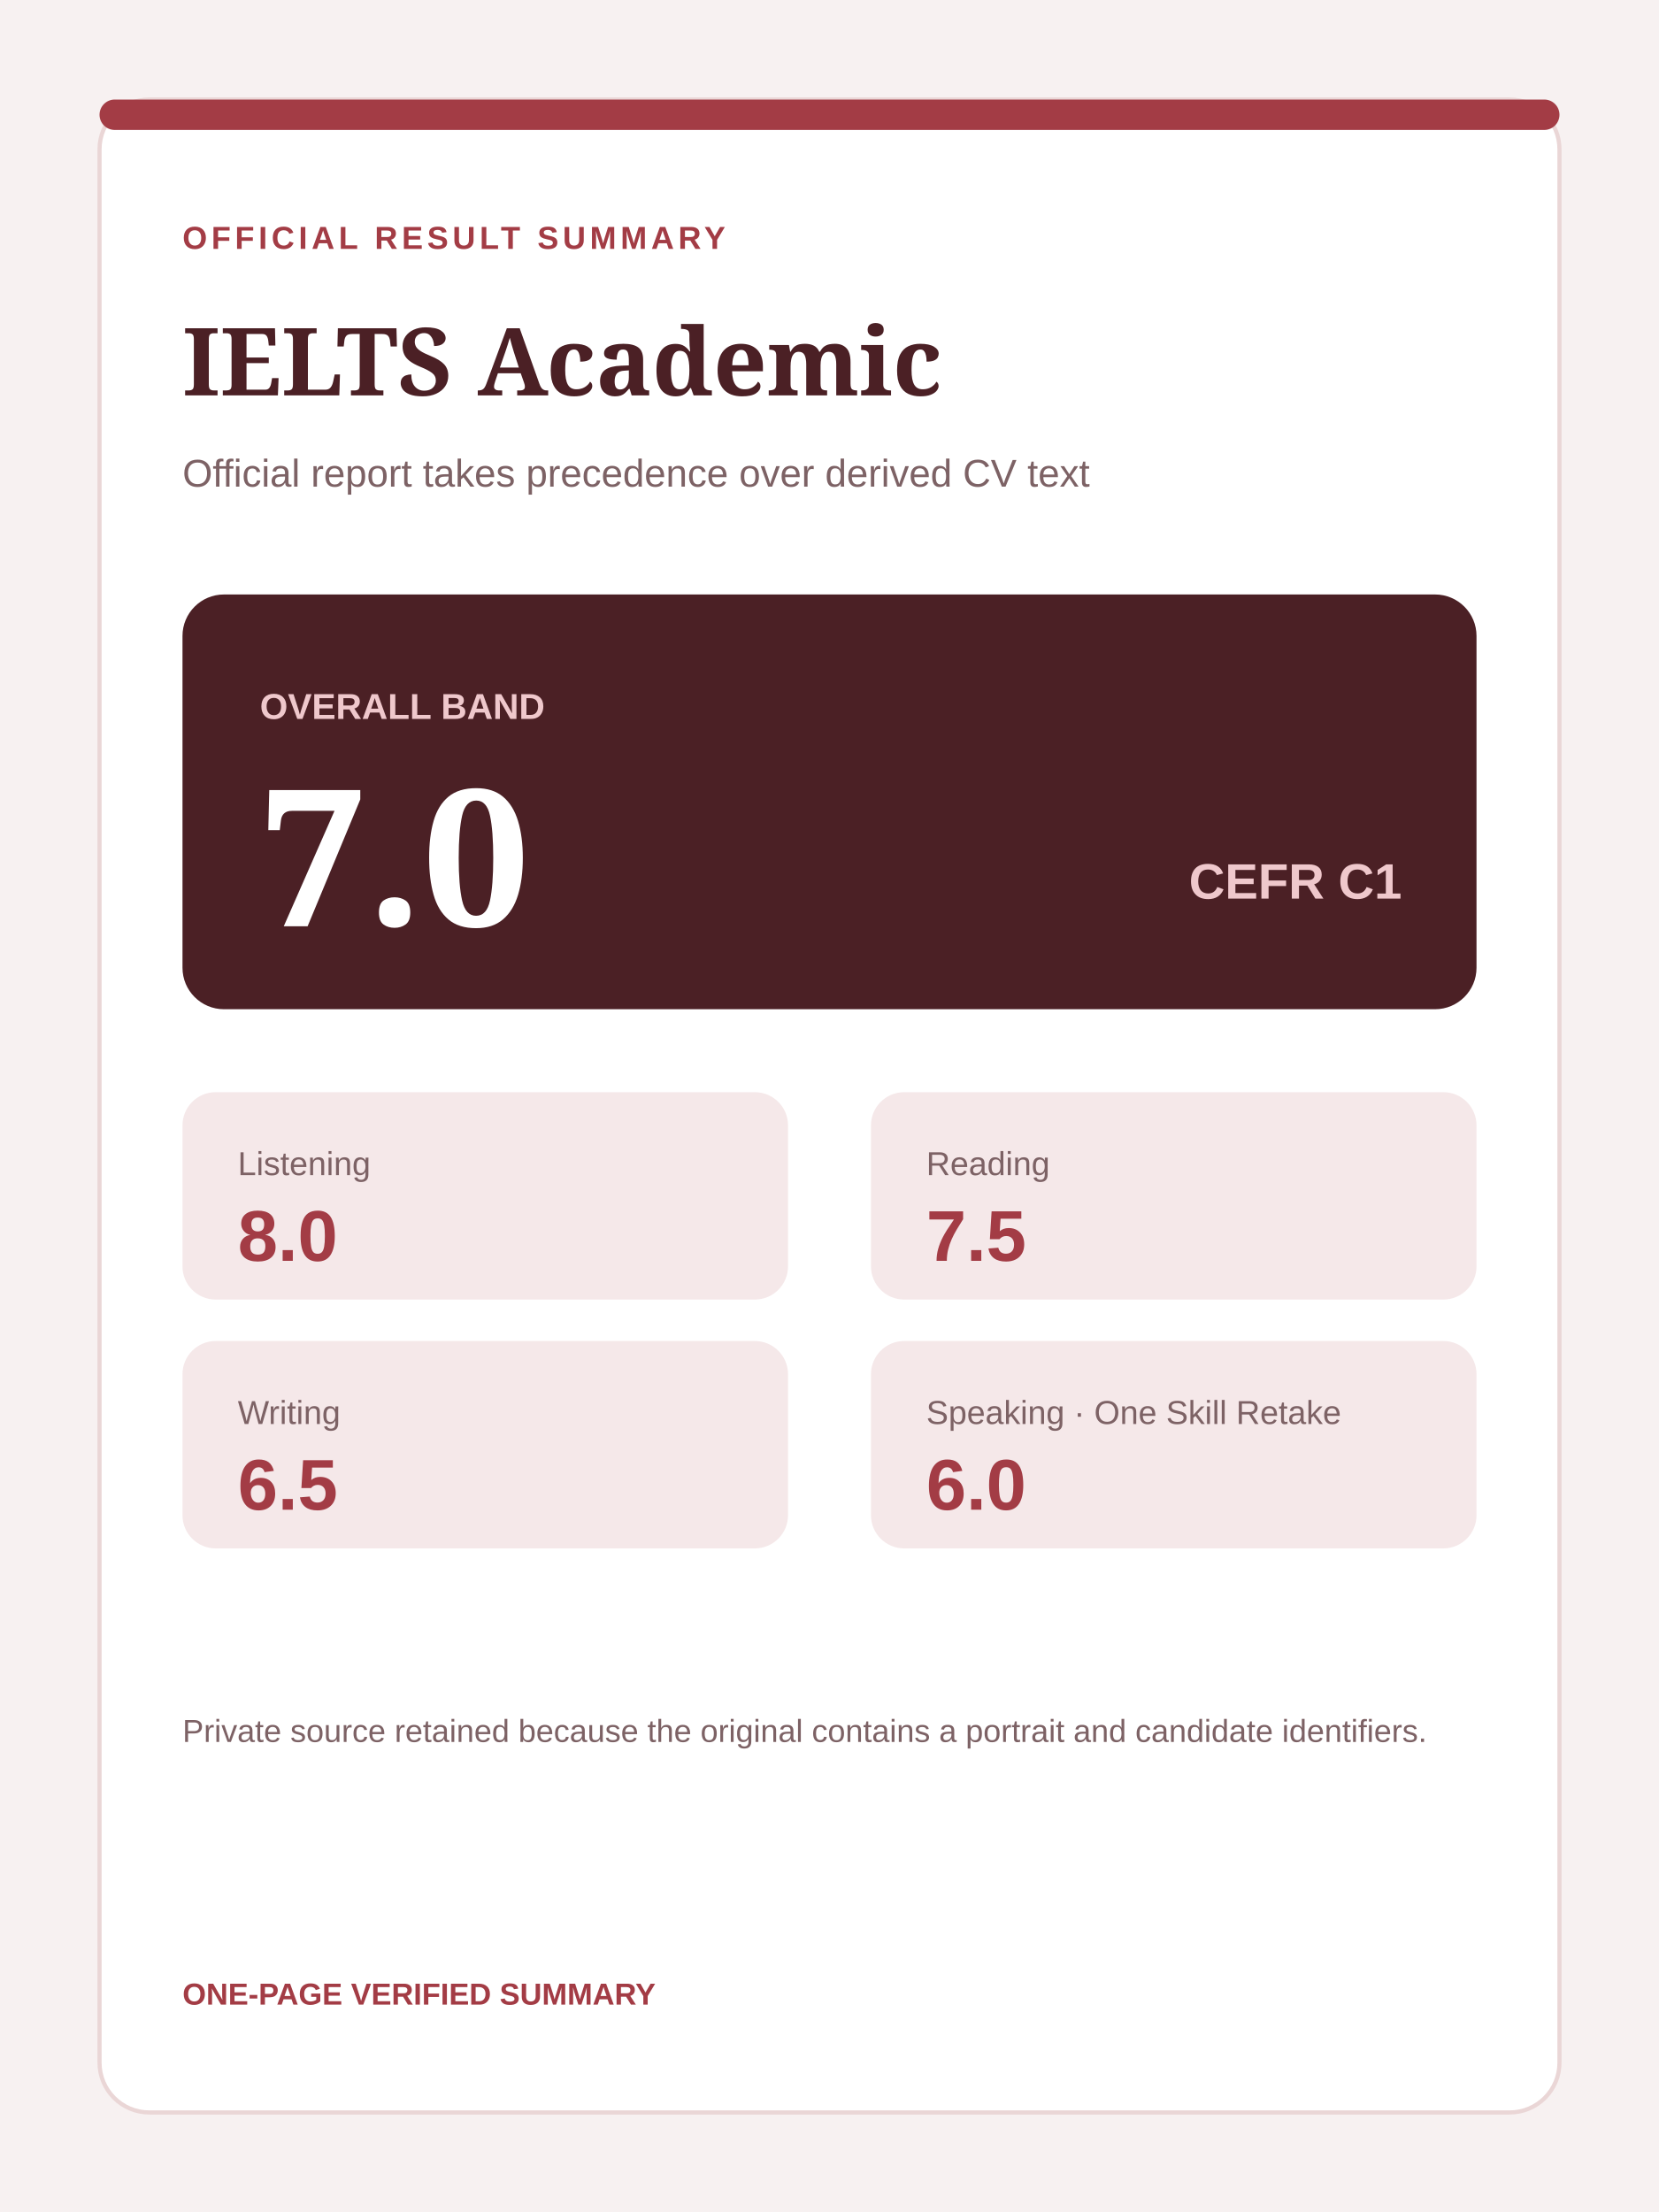
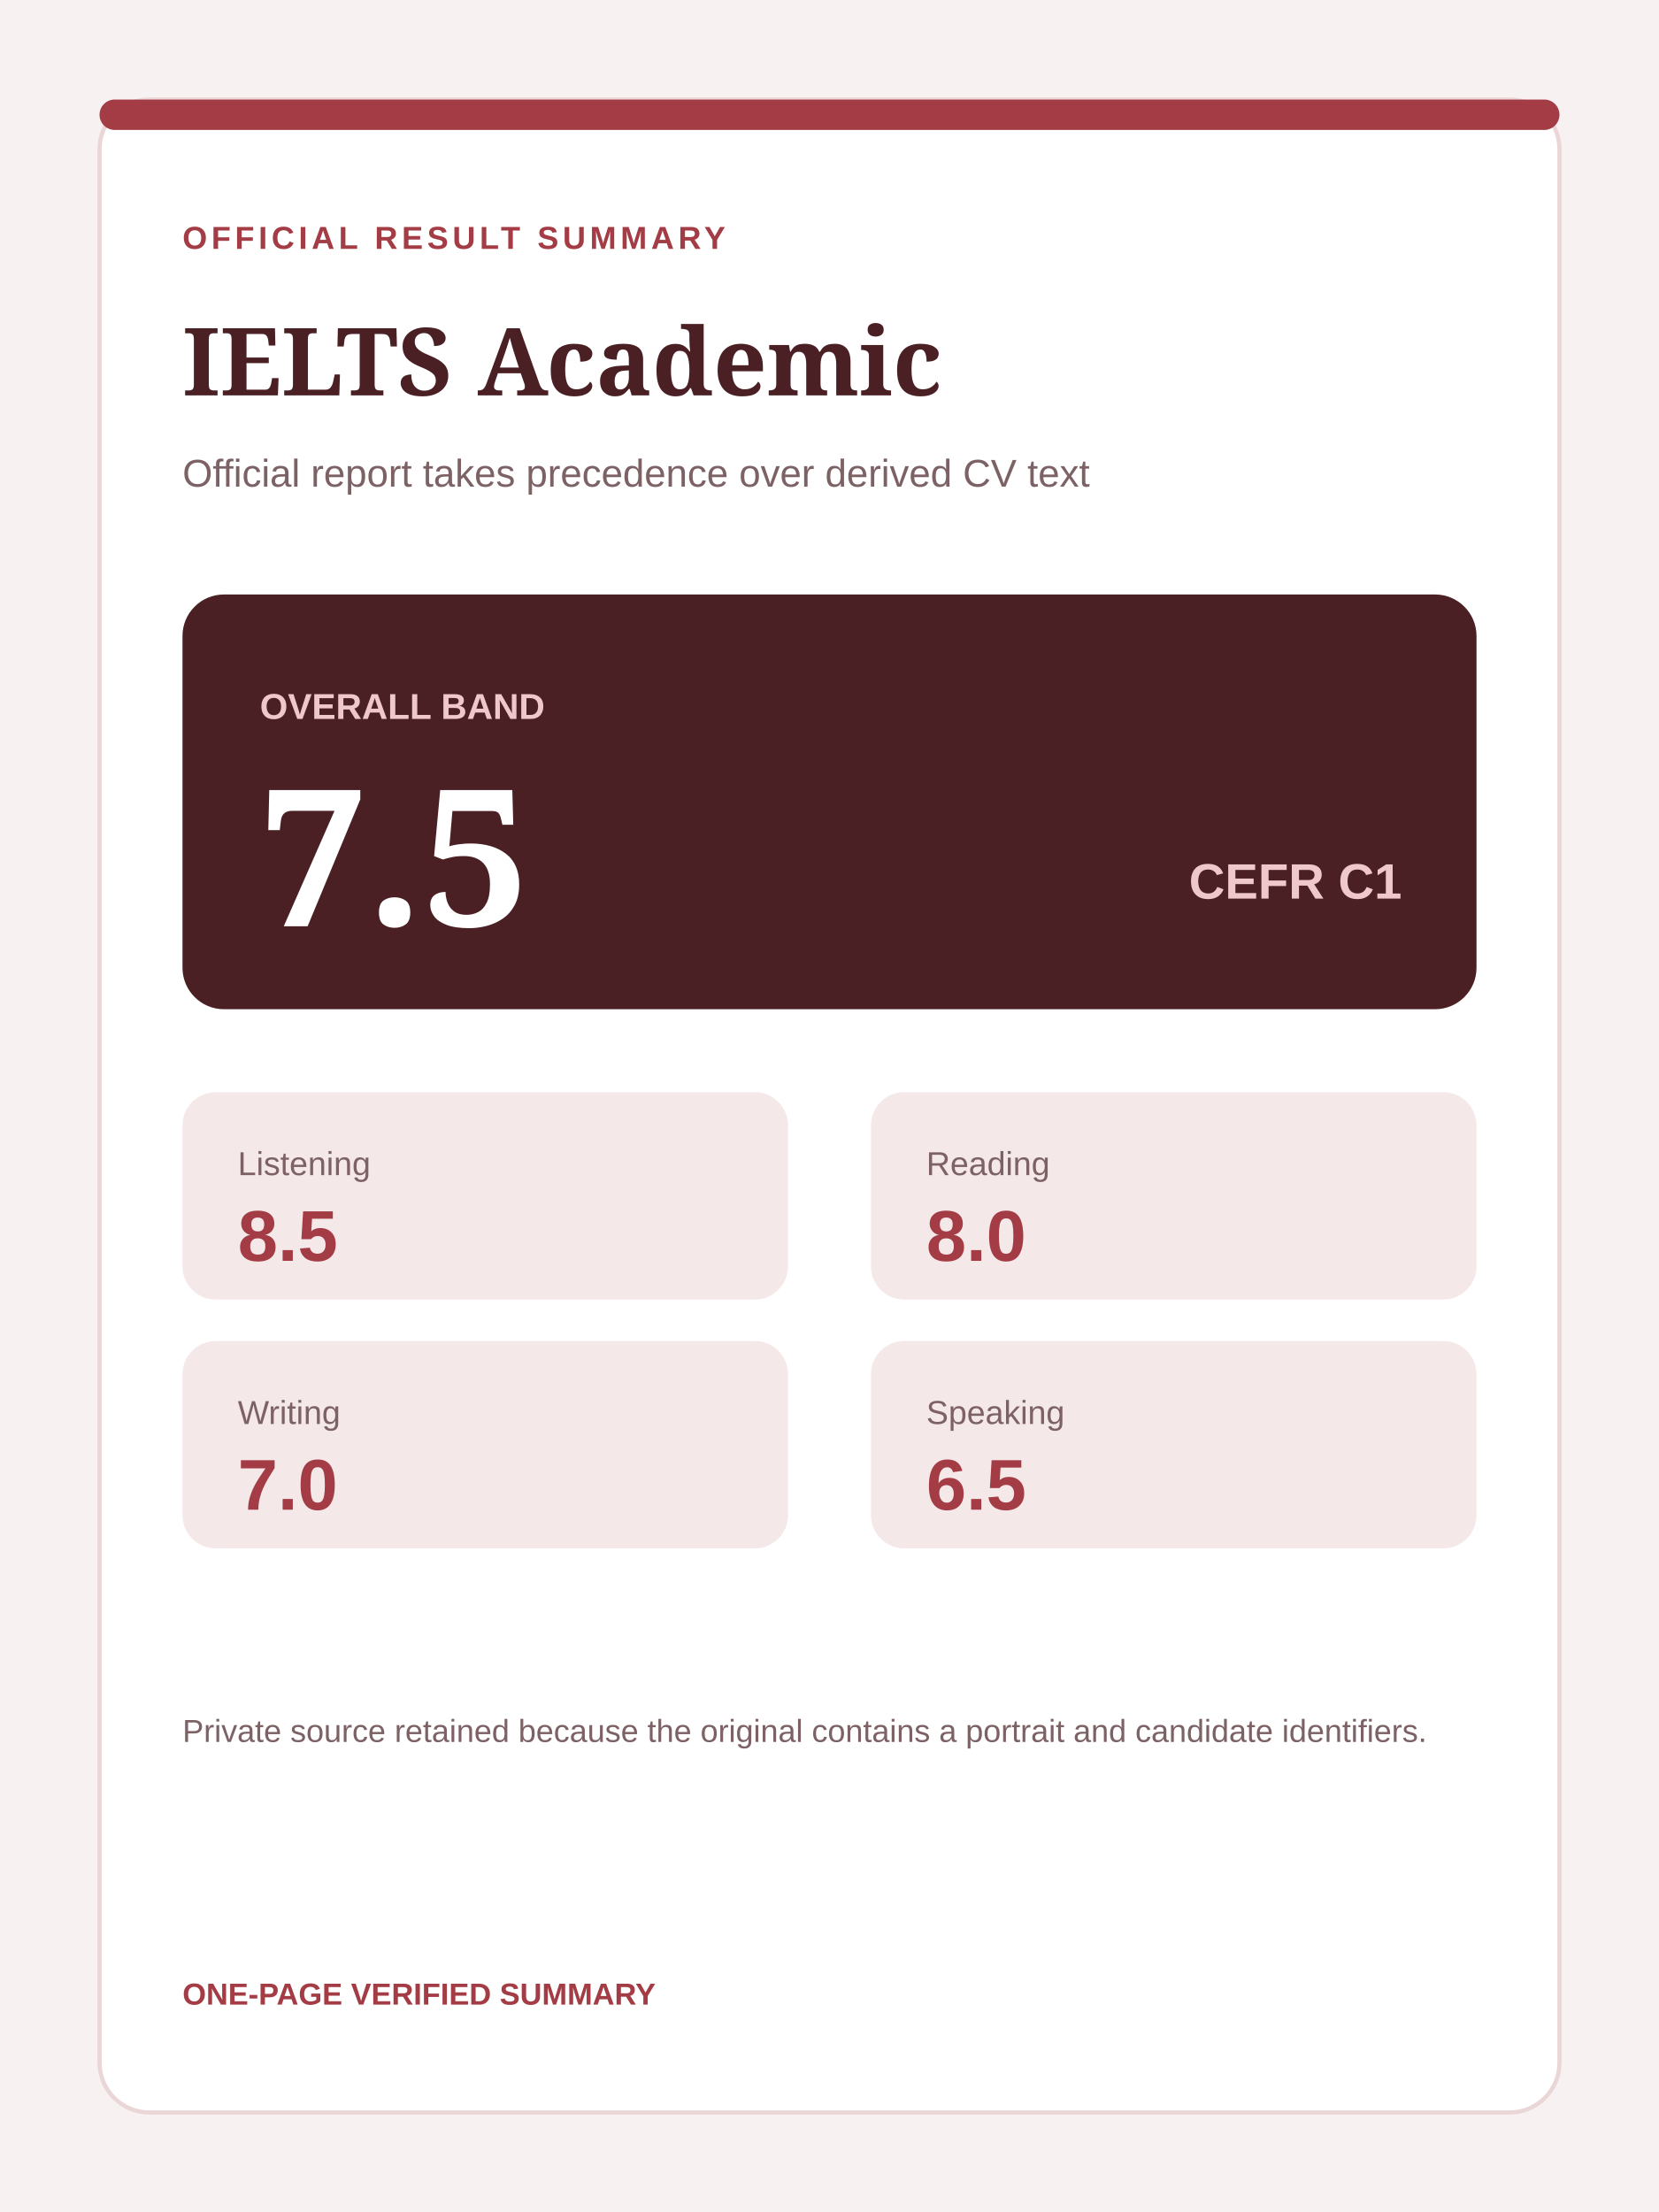
<svg xmlns="http://www.w3.org/2000/svg" width="1200" height="1600" viewBox="0 0 1200 1600">
  <rect width="1200" height="1600" fill="#f7f1f1" />
  <rect x="72" y="72" width="1056" height="1456" rx="36" fill="#fff" stroke="#ead6d6" stroke-width="3" />
  <rect x="72" y="72" width="1056" height="22" rx="11" fill="#a33c45" />
  <text x="132" y="180" fill="#a33c45" font-family="Arial, sans-serif" font-size="23" font-weight="700" letter-spacing="3">OFFICIAL RESULT SUMMARY</text>
  <text x="132" y="286" fill="#4b2025" font-family="Georgia, serif" font-size="68" font-weight="700">IELTS Academic</text>
  <text x="132" y="352" fill="#7d6265" font-family="Arial, sans-serif" font-size="28">Official report takes precedence over derived CV text</text>
  <rect x="132" y="430" width="936" height="300" rx="30" fill="#4b2025" />
  <text x="188" y="520" fill="#efc8cc" font-family="Arial, sans-serif" font-size="26" font-weight="700">OVERALL BAND</text>
-   <text x="188" y="670" fill="#fff" font-family="Georgia, serif" font-size="138" font-weight="700">7.0</text>
+   <text x="188" y="670" fill="#fff" font-family="Georgia, serif" font-size="138" font-weight="700">7.5</text>
  <text x="860" y="650" fill="#efc8cc" font-family="Arial, sans-serif" font-size="36" font-weight="700">CEFR C1</text>
  <g font-family="Arial, sans-serif">
    <rect x="132" y="790" width="438" height="150" rx="24" fill="#f5e8e9" />
    <text x="172" y="850" fill="#7d6265" font-size="24">Listening</text>
-     <text x="172" y="912" fill="#a33c45" font-size="52" font-weight="700">8.0</text>
+     <text x="172" y="912" fill="#a33c45" font-size="52" font-weight="700">8.5</text>
    <rect x="630" y="790" width="438" height="150" rx="24" fill="#f5e8e9" />
    <text x="670" y="850" fill="#7d6265" font-size="24">Reading</text>
-     <text x="670" y="912" fill="#a33c45" font-size="52" font-weight="700">7.5</text>
+     <text x="670" y="912" fill="#a33c45" font-size="52" font-weight="700">8.0</text>
    <rect x="132" y="970" width="438" height="150" rx="24" fill="#f5e8e9" />
    <text x="172" y="1030" fill="#7d6265" font-size="24">Writing</text>
-     <text x="172" y="1092" fill="#a33c45" font-size="52" font-weight="700">6.5</text>
+     <text x="172" y="1092" fill="#a33c45" font-size="52" font-weight="700">7.0</text>
    <rect x="630" y="970" width="438" height="150" rx="24" fill="#f5e8e9" />
-     <text x="670" y="1030" fill="#7d6265" font-size="24">Speaking · One Skill Retake</text>
-     <text x="670" y="1092" fill="#a33c45" font-size="52" font-weight="700">6.0</text>
+     <text x="670" y="1030" fill="#7d6265" font-size="24">Speaking</text>
+     <text x="670" y="1092" fill="#a33c45" font-size="52" font-weight="700">6.5</text>
  </g>
  <text x="132" y="1260" fill="#7d6265" font-family="Arial, sans-serif" font-size="23">Private source retained because the original contains a portrait and candidate identifiers.</text>
  <text x="132" y="1450" fill="#a33c45" font-family="Arial, sans-serif" font-size="22" font-weight="700">ONE-PAGE VERIFIED SUMMARY</text>
</svg>
